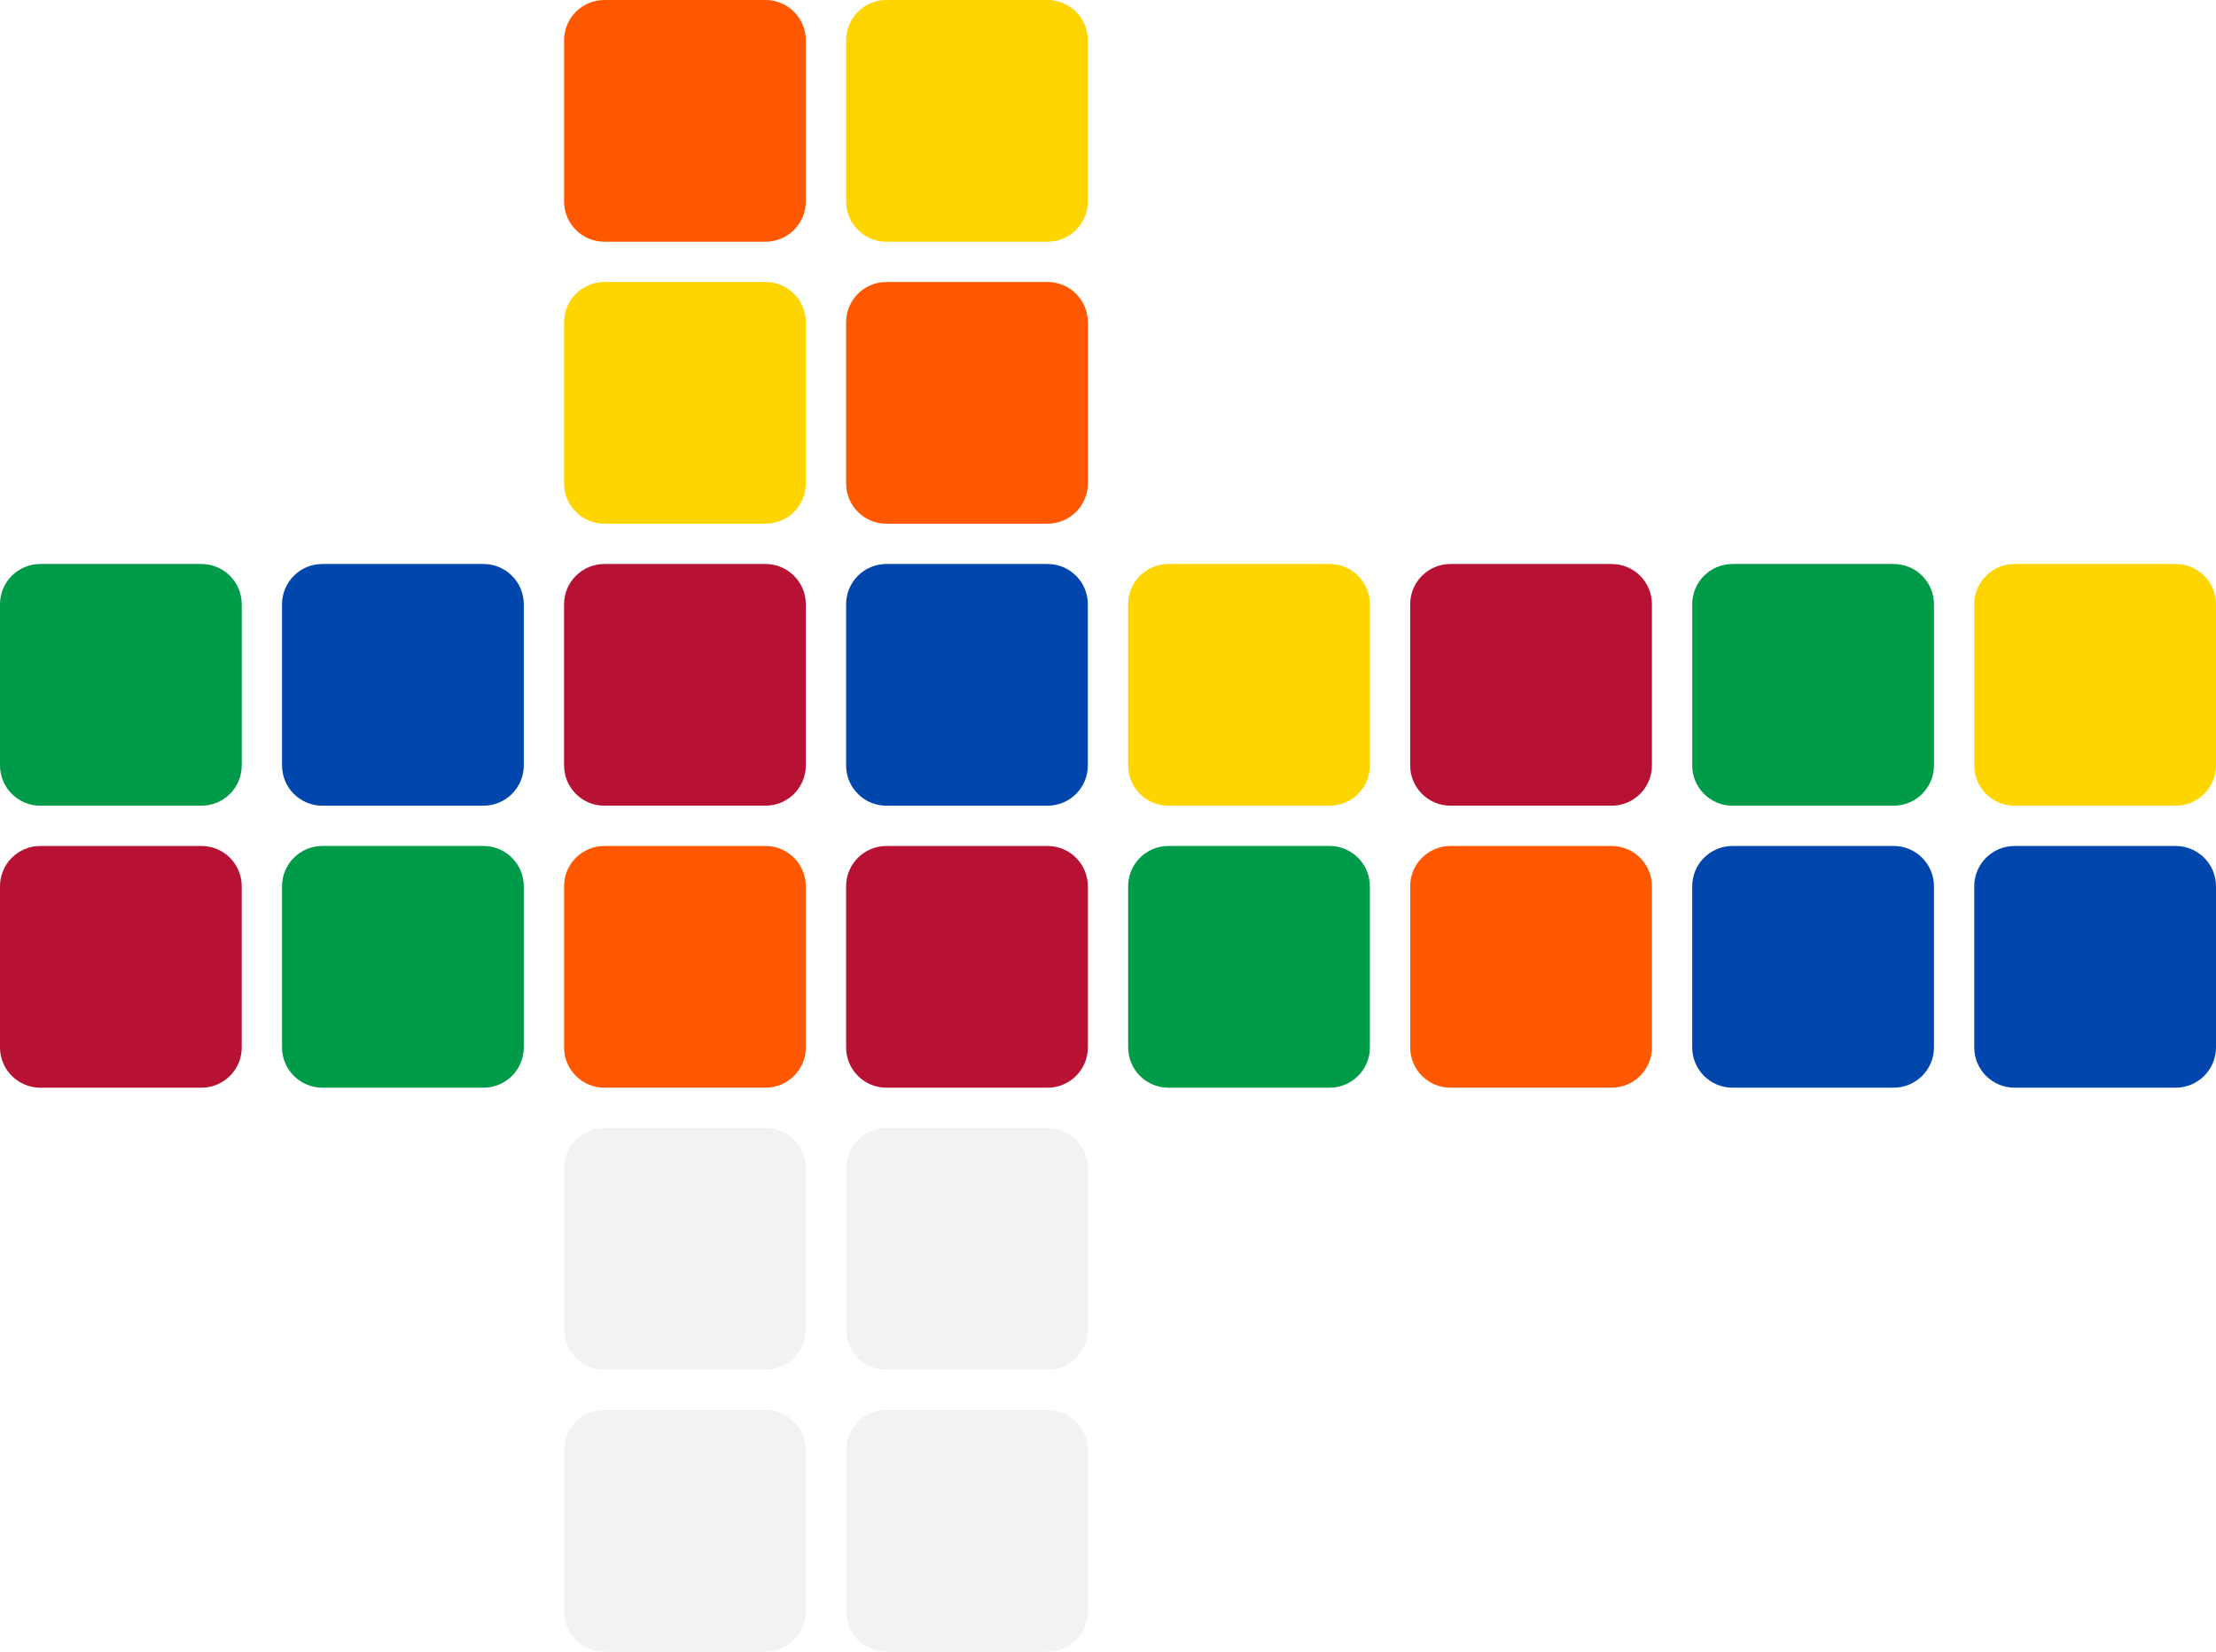
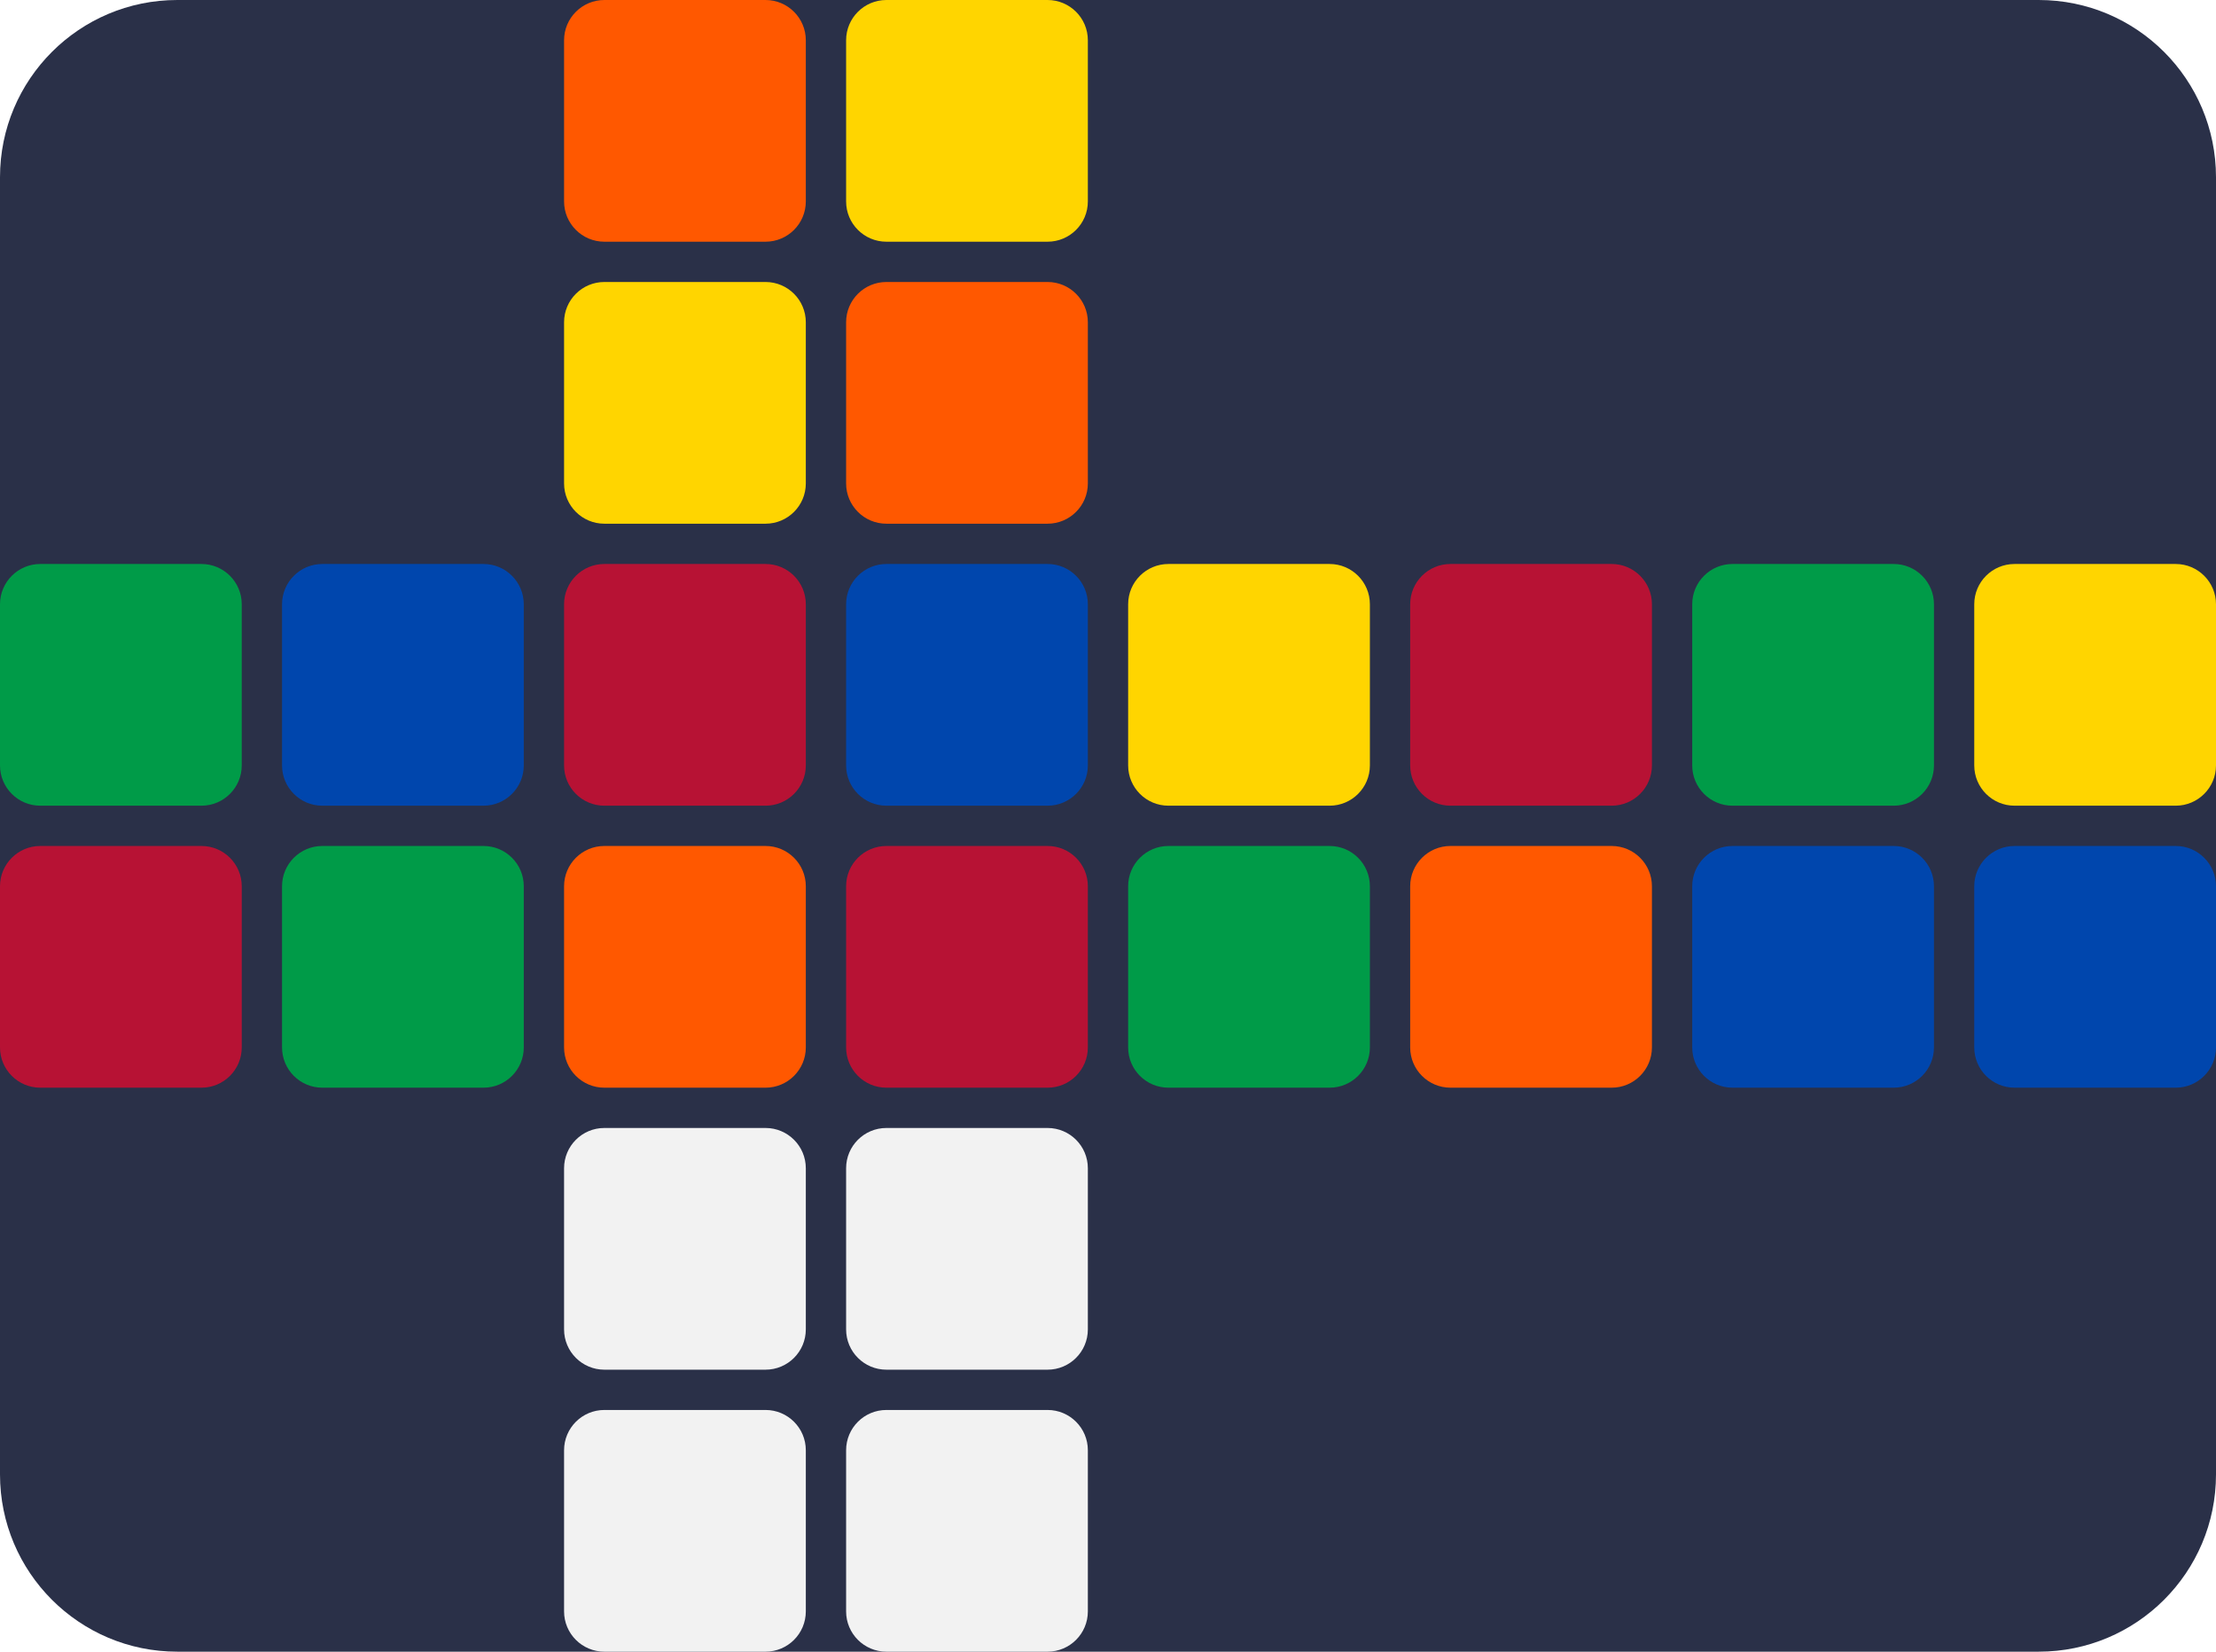
<svg xmlns="http://www.w3.org/2000/svg" viewBox="0 0 275 205">
+   <rect x="0" y="0" width="275" height="205" rx="22" fill="#2a3048" />
  <rect x="70" y="0" width="30" height="30" rx="5" fill="#ff5800" />
  <rect x="105" y="0" width="30" height="30" rx="5" fill="#ffd500" />
  <rect x="70" y="35" width="30" height="30" rx="5" fill="#ffd500" />
  <rect x="105" y="35" width="30" height="30" rx="5" fill="#ff5800" />
  <rect x="0" y="70" width="30" height="30" rx="5" fill="#009b48" />
  <rect x="35" y="70" width="30" height="30" rx="5" fill="#0046ad" />
  <rect x="0" y="105" width="30" height="30" rx="5" fill="#b71234" />
  <rect x="35" y="105" width="30" height="30" rx="5" fill="#009b48" />
  <rect x="70" y="70" width="30" height="30" rx="5" fill="#b71234" />
  <rect x="105" y="70" width="30" height="30" rx="5" fill="#0046ad" />
  <rect x="70" y="105" width="30" height="30" rx="5" fill="#ff5800" />
  <rect x="105" y="105" width="30" height="30" rx="5" fill="#b71234" />
  <rect x="140" y="70" width="30" height="30" rx="5" fill="#ffd500" />
  <rect x="175" y="70" width="30" height="30" rx="5" fill="#b71234" />
  <rect x="140" y="105" width="30" height="30" rx="5" fill="#009b48" />
  <rect x="175" y="105" width="30" height="30" rx="5" fill="#ff5800" />
  <rect x="210" y="70" width="30" height="30" rx="5" fill="#009b48" />
  <rect x="245" y="70" width="30" height="30" rx="5" fill="#ffd500" />
  <rect x="210" y="105" width="30" height="30" rx="5" fill="#0046ad" />
  <rect x="245" y="105" width="30" height="30" rx="5" fill="#0046ad" />
  <rect x="70" y="140" width="30" height="30" rx="5" fill="#f2f2f2" />
  <rect x="105" y="140" width="30" height="30" rx="5" fill="#f2f2f2" />
  <rect x="70" y="175" width="30" height="30" rx="5" fill="#f2f2f2" />
  <rect x="105" y="175" width="30" height="30" rx="5" fill="#f2f2f2" />
</svg>
